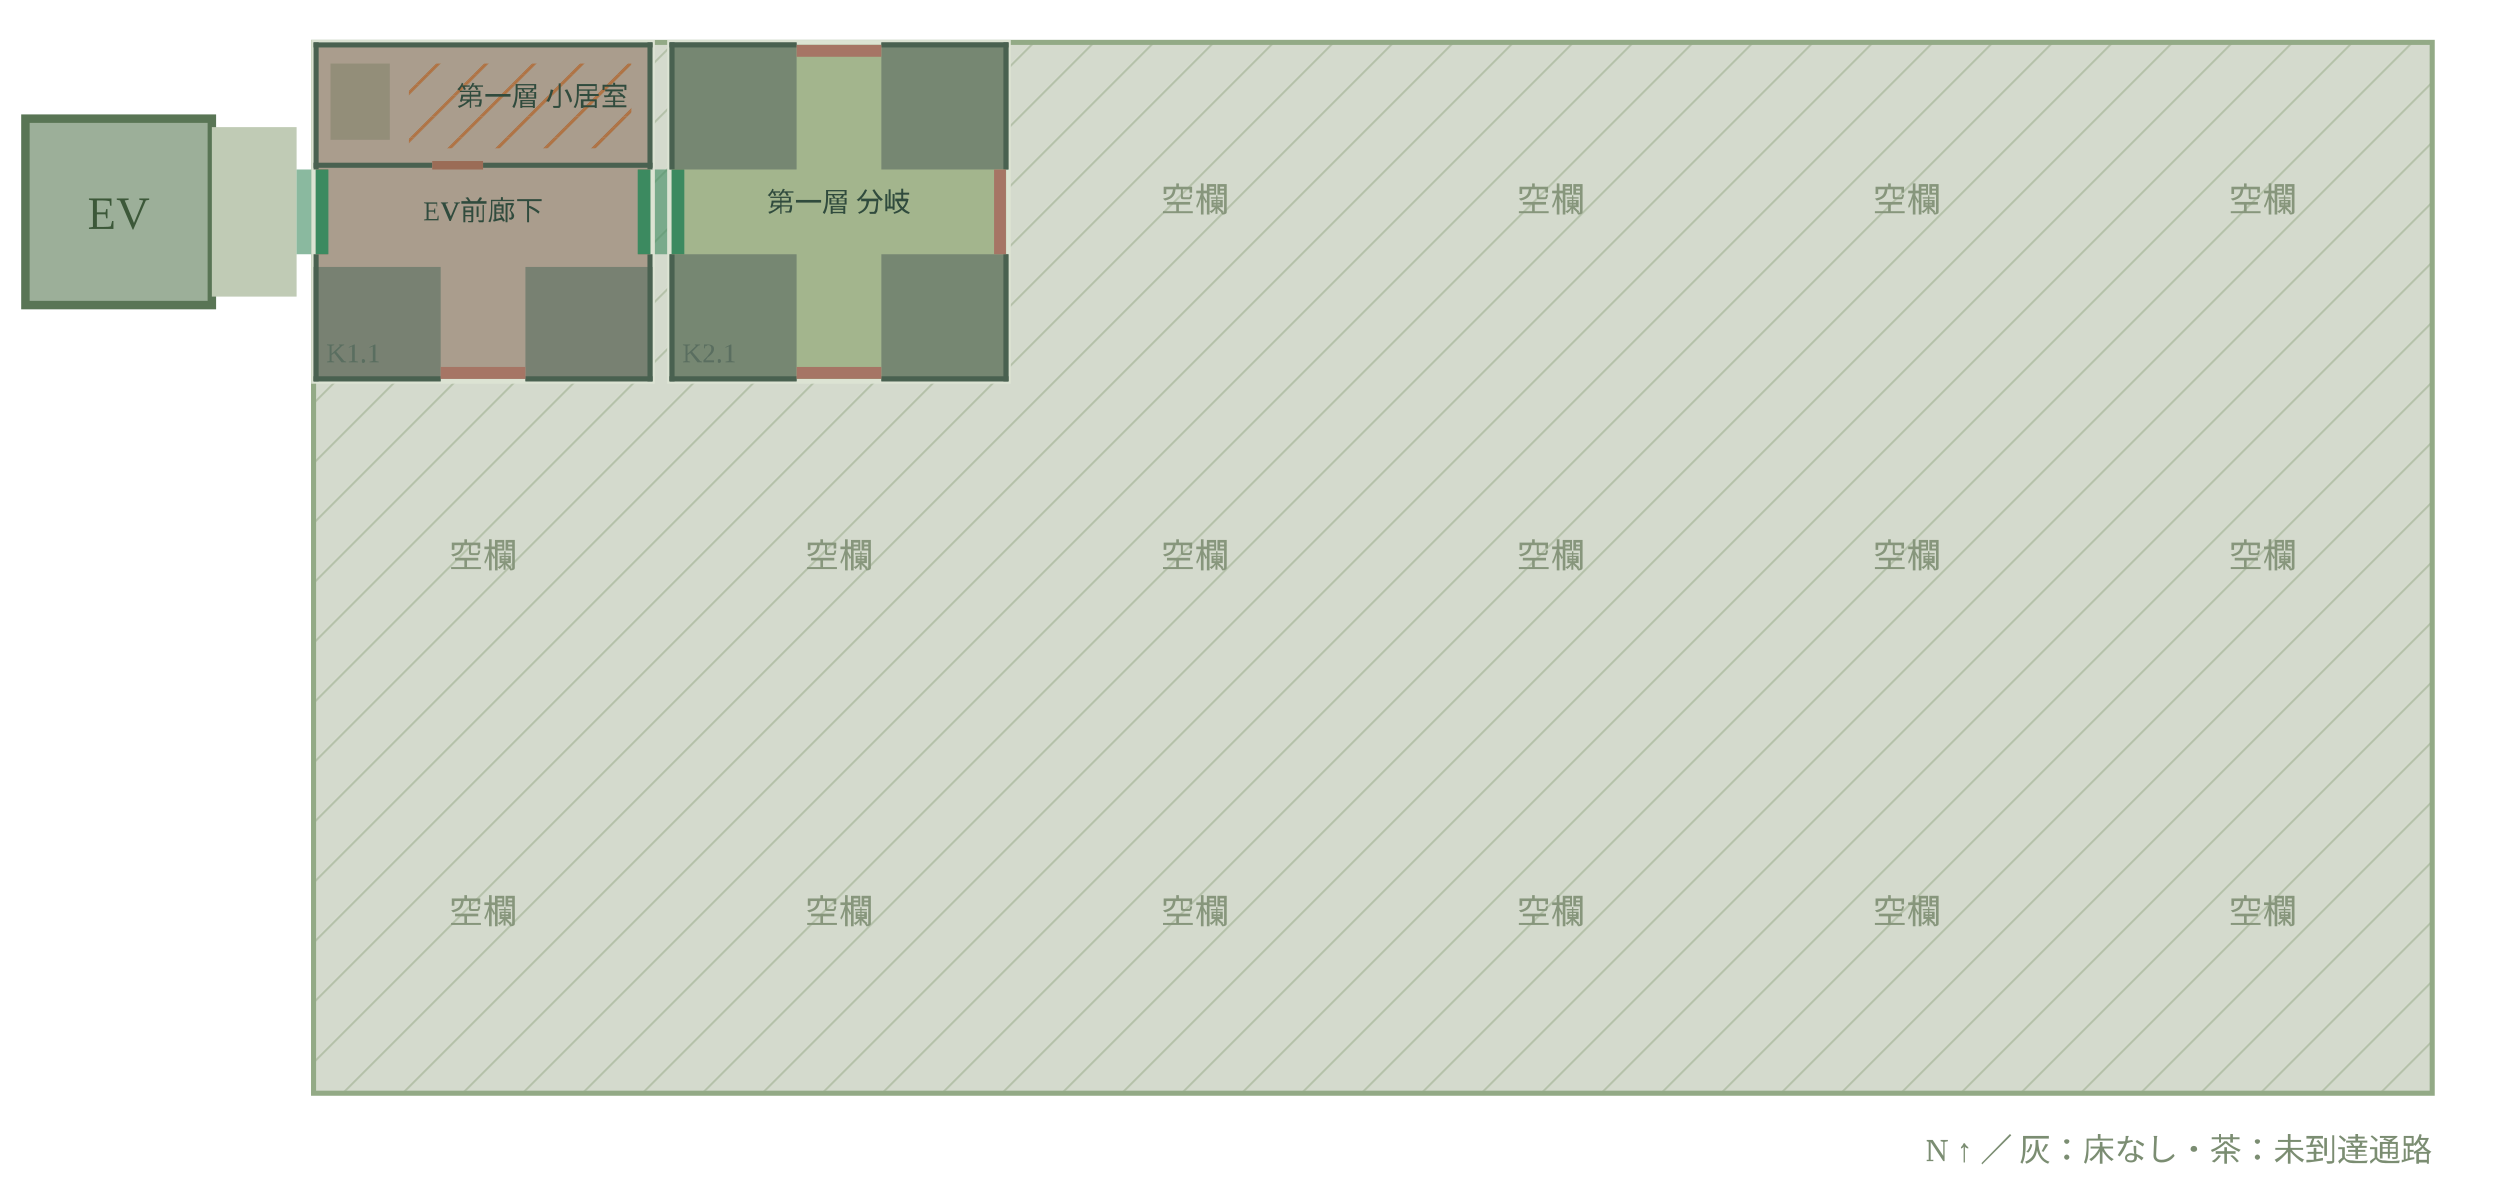
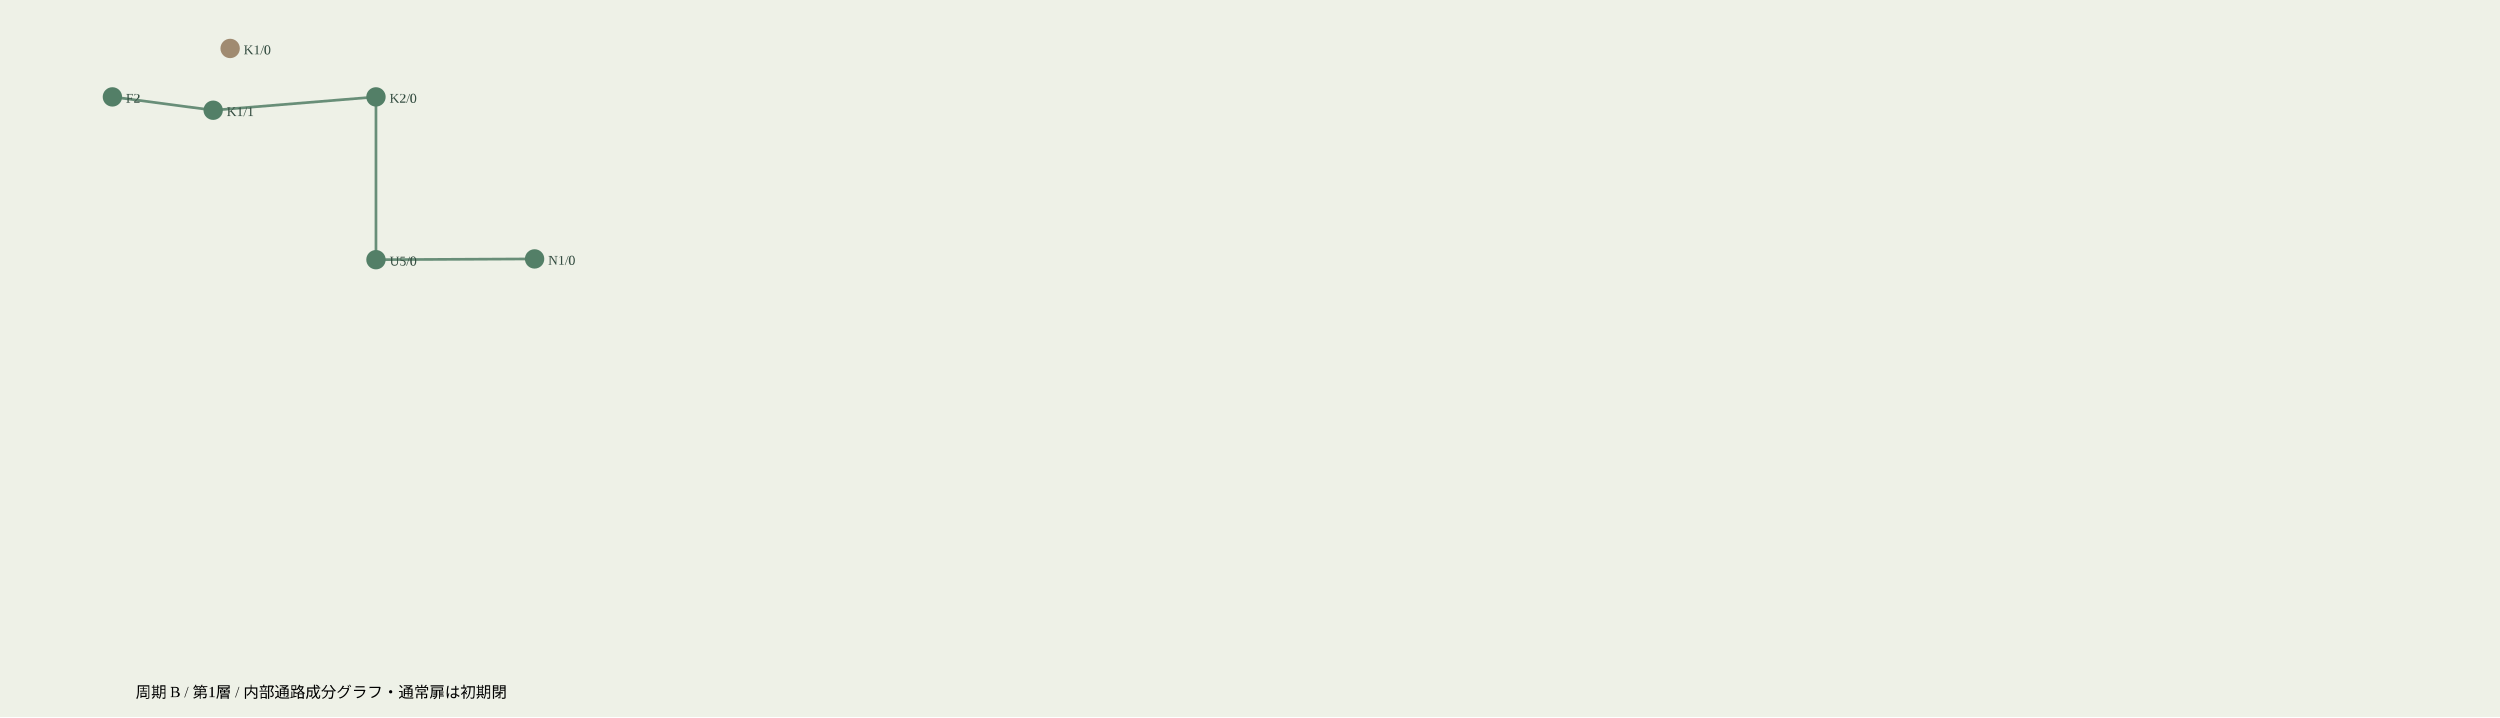
- <svg xmlns="http://www.w3.org/2000/svg" viewBox="-7.4 -1 59 28" role="img" aria-label="第一層 B 4方向・内部通路平面図">
-   <defs>
-     <pattern id="well2" width="1" height="1" patternUnits="userSpaceOnUse" patternTransform="rotate(45)">
-       <rect width="1" height="1" fill="#d4dacd" />
-       <line x1="0" y1="0" x2="0" y2="1" stroke="#b7c3ac" stroke-width=".1" />
-     </pattern>
-     <pattern id="iso2" width=".8" height=".8" patternUnits="userSpaceOnUse" patternTransform="rotate(45)">
-       <line x1="0" y1="0" x2="0" y2=".8" stroke="#aa7043" stroke-width=".15" />
-     </pattern>
-   </defs>
-   <rect x="0" y="0" width="50" height="24.8" fill="url(#well2)" stroke="#93aa86" stroke-width=".12" />
-   <rect x="-6.8" y="1.8" width="4.4" height="4.4" fill="#9caf99" stroke="#597555" stroke-width=".2" />
-   <text x="-4.6" y="4.4" text-anchor="middle" font-size="1.1" fill="#3c5839">EV</text>
-   <rect x="-2.4" y="2" width="2" height="4" fill="#c0cbb5" />
-   <rect x="8" y="3" width="0.4" height="2" fill="#3c8a60" fill-opacity=".6" />
-   <rect x="-0.4" y="3" width="0.4" height="2" fill="#3c8a60" fill-opacity=".6" />
-   <g data-id="K1" transform="translate(0 0)">
-     <rect x="0" y="0" width="8" height="8" fill="#aa9d8d" stroke="#dce3d3" stroke-width="0.11" />
-     <text x="0.3" y="7.55" font-size=".65" fill="#334f42">K1.1</text>
-     <rect x="0" y="5.3" width="3" height="2.7" fill="#67786a" opacity=".75" />
-     <rect x="5" y="5.3" width="3" height="2.7" fill="#67786a" opacity=".75" />
-     <rect x="0.4" y="0.5" width="1.4" height="1.8" fill="#6f755a" opacity=".38" />
-     <line x1="0" y1="0.06" x2="8" y2="0.06" stroke="#496150" stroke-width="0.12" />
-     <line x1="0" y1="7.94" x2="3" y2="7.94" stroke="#496150" stroke-width="0.12" />
-     <line x1="5" y1="7.94" x2="8" y2="7.94" stroke="#496150" stroke-width="0.12" />
-     <line x1="0.06" y1="0" x2="0.06" y2="3" stroke="#496150" stroke-width="0.12" />
-     <line x1="0.06" y1="5" x2="0.06" y2="8" stroke="#496150" stroke-width="0.12" />
-     <line x1="7.94" y1="0" x2="7.94" y2="3" stroke="#496150" stroke-width="0.12" />
-     <line x1="7.94" y1="5" x2="7.94" y2="8" stroke="#496150" stroke-width="0.12" />
-     <line x1="0" y1="2.9" x2="2.8" y2="2.9" stroke="#496150" stroke-width="0.12" />
-     <line x1="4" y1="2.9" x2="8" y2="2.9" stroke="#496150" stroke-width="0.12" />
-     <line x1="2.8" y1="2.9" x2="4" y2="2.9" stroke="#9b6c56" stroke-width="0.2" />
-     <rect x="2.25" y="0.5" width="5.25" height="0.25" fill="url(#iso2)" />
-     <rect x="2.25" y="0.75" width="5.25" height="0.25" fill="url(#iso2)" />
-     <rect x="2.25" y="1" width="5.25" height="0.25" fill="url(#iso2)" />
-     <rect x="2.25" y="1.25" width="5.25" height="0.25" fill="url(#iso2)" />
-     <rect x="2.25" y="1.5" width="5.25" height="0.25" fill="url(#iso2)" />
-     <rect x="2.25" y="1.75" width="5.25" height="0.25" fill="url(#iso2)" />
-     <rect x="2.25" y="2" width="5.25" height="0.25" fill="url(#iso2)" />
-     <rect x="2.25" y="2.25" width="5.25" height="0.25" fill="url(#iso2)" />
-     <line x1="0.2" y1="3" x2="0.2" y2="5" stroke="#a67565" stroke-width="0.28" />
-     <line x1="0.2" y1="3" x2="0.2" y2="5" stroke="#3c8a60" stroke-width="0.3" />
-     <line x1="7.8" y1="3" x2="7.8" y2="5" stroke="#a67565" stroke-width="0.28" />
-     <line x1="7.8" y1="3" x2="7.8" y2="5" stroke="#3c8a60" stroke-width="0.3" />
-     <line x1="3" y1="7.8" x2="5" y2="7.8" stroke="#a67565" stroke-width="0.28" />
-     <text x="5.4" y="1.5" text-anchor="middle" font-size="0.65" fill="#304b3d">第一層 小居室</text>
-     <text x="4" y="4.2" text-anchor="middle" font-size="0.65" fill="#304b3d">EV前廊下</text>
-   </g>
-   <g data-id="K2" transform="translate(8.4 0)">
-     <rect x="0" y="0" width="8" height="8" fill="#a3b58d" stroke="#dce3d3" stroke-width="0.11" />
-     <text x="0.3" y="7.55" font-size=".65" fill="#334f42">K2.1</text>
-     <rect x="0" y="0" width="3" height="3" fill="#67786a" opacity=".75" />
-     <rect x="5" y="0" width="3" height="3" fill="#67786a" opacity=".75" />
-     <rect x="0" y="5" width="3" height="3" fill="#67786a" opacity=".75" />
-     <rect x="5" y="5" width="3" height="3" fill="#67786a" opacity=".75" />
-     <line x1="0" y1="0.06" x2="3" y2="0.06" stroke="#496150" stroke-width="0.12" />
-     <line x1="5" y1="0.06" x2="8" y2="0.06" stroke="#496150" stroke-width="0.12" />
-     <line x1="0" y1="7.94" x2="3" y2="7.94" stroke="#496150" stroke-width="0.12" />
-     <line x1="5" y1="7.94" x2="8" y2="7.94" stroke="#496150" stroke-width="0.12" />
-     <line x1="0.06" y1="0" x2="0.06" y2="3" stroke="#496150" stroke-width="0.12" />
-     <line x1="0.06" y1="5" x2="0.06" y2="8" stroke="#496150" stroke-width="0.12" />
-     <line x1="7.94" y1="0" x2="7.94" y2="3" stroke="#496150" stroke-width="0.12" />
-     <line x1="7.94" y1="5" x2="7.94" y2="8" stroke="#496150" stroke-width="0.12" />
-     <line x1="3" y1="0.2" x2="5" y2="0.2" stroke="#a67565" stroke-width="0.28" />
-     <line x1="3" y1="7.8" x2="5" y2="7.8" stroke="#a67565" stroke-width="0.28" />
-     <line x1="0.2" y1="3" x2="0.2" y2="5" stroke="#a67565" stroke-width="0.28" />
-     <line x1="0.2" y1="3" x2="0.2" y2="5" stroke="#3c8a60" stroke-width="0.3" />
-     <line x1="7.8" y1="3" x2="7.8" y2="5" stroke="#a67565" stroke-width="0.28" />
-     <text x="4" y="4" text-anchor="middle" font-size="0.65" fill="#304b3d">第一層 分岐</text>
-   </g>
-   <text x="20.8" y="4" text-anchor="middle" font-size=".8" fill="#87967c">空欄</text>
-   <text x="29.2" y="4" text-anchor="middle" font-size=".8" fill="#87967c">空欄</text>
-   <text x="37.6" y="4" text-anchor="middle" font-size=".8" fill="#87967c">空欄</text>
-   <text x="46" y="4" text-anchor="middle" font-size=".8" fill="#87967c">空欄</text>
-   <text x="4" y="12.4" text-anchor="middle" font-size=".8" fill="#87967c">空欄</text>
-   <text x="12.4" y="12.4" text-anchor="middle" font-size=".8" fill="#87967c">空欄</text>
-   <text x="20.8" y="12.4" text-anchor="middle" font-size=".8" fill="#87967c">空欄</text>
-   <text x="29.2" y="12.4" text-anchor="middle" font-size=".8" fill="#87967c">空欄</text>
-   <text x="37.6" y="12.4" text-anchor="middle" font-size=".8" fill="#87967c">空欄</text>
-   <text x="46" y="12.4" text-anchor="middle" font-size=".8" fill="#87967c">空欄</text>
-   <text x="4" y="20.8" text-anchor="middle" font-size=".8" fill="#87967c">空欄</text>
-   <text x="12.4" y="20.8" text-anchor="middle" font-size=".8" fill="#87967c">空欄</text>
-   <text x="20.8" y="20.8" text-anchor="middle" font-size=".8" fill="#87967c">空欄</text>
-   <text x="29.2" y="20.8" text-anchor="middle" font-size=".8" fill="#87967c">空欄</text>
-   <text x="37.6" y="20.8" text-anchor="middle" font-size=".8" fill="#87967c">空欄</text>
-   <text x="46" y="20.8" text-anchor="middle" font-size=".8" fill="#87967c">空欄</text>
-   <text x="50" y="26.4" text-anchor="end" font-size=".75" fill="#7b8d72">N ↑ ／ 灰：床なし・茶：未到達通路</text>
+ <svg xmlns="http://www.w3.org/2000/svg" viewBox="-7 -1 129 37">
+   <rect x="-7" y="-1" width="129" height="37" fill="#eef1e7" />
+   <line x1="4" y1="4.688" x2="12.4" y2="4" stroke="#688e78" stroke-width=".14" />
+   <line x1="12.4" y1="4" x2="12.4" y2="12.4" stroke="#688e78" stroke-width=".14" />
+   <line x1="12.4" y1="12.4" x2="20.585" y2="12.36" stroke="#688e78" stroke-width=".14" />
+   <line x1="-1.2" y1="4" x2="4" y2="4.688" stroke="#688e78" stroke-width=".14" />
+   <circle cx="4.875" cy="1.5" r=".5" fill="#a08b71" />
+   <text x="5.575" y="1.8" font-size=".7" fill="#334c40">K1/0</text>
+   <circle cx="4" cy="4.688" r=".5" fill="#537f67" />
+   <text x="4.7" y="4.988" font-size=".7" fill="#334c40">K1/1</text>
+   <circle cx="12.4" cy="4" r=".5" fill="#537f67" />
+   <text x="13.1" y="4.3" font-size=".7" fill="#334c40">K2/0</text>
+   <circle cx="12.4" cy="12.4" r=".5" fill="#537f67" />
+   <text x="13.1" y="12.7" font-size=".7" fill="#334c40">U5/0</text>
+   <circle cx="20.585" cy="12.36" r=".5" fill="#537f67" />
+   <text x="21.285" y="12.66" font-size=".7" fill="#334c40">N1/0</text>
+   <circle cx="-1.2" cy="4" r=".5" fill="#537f67" />
+   <text x="-0.5" y="4.3" font-size=".7" fill="#334c40">F2</text>
+   <text x="0" y="35" font-size=".8">周期 B / 第1層 / 内部通路成分グラフ・通常扉は初期閉</text>
</svg>
